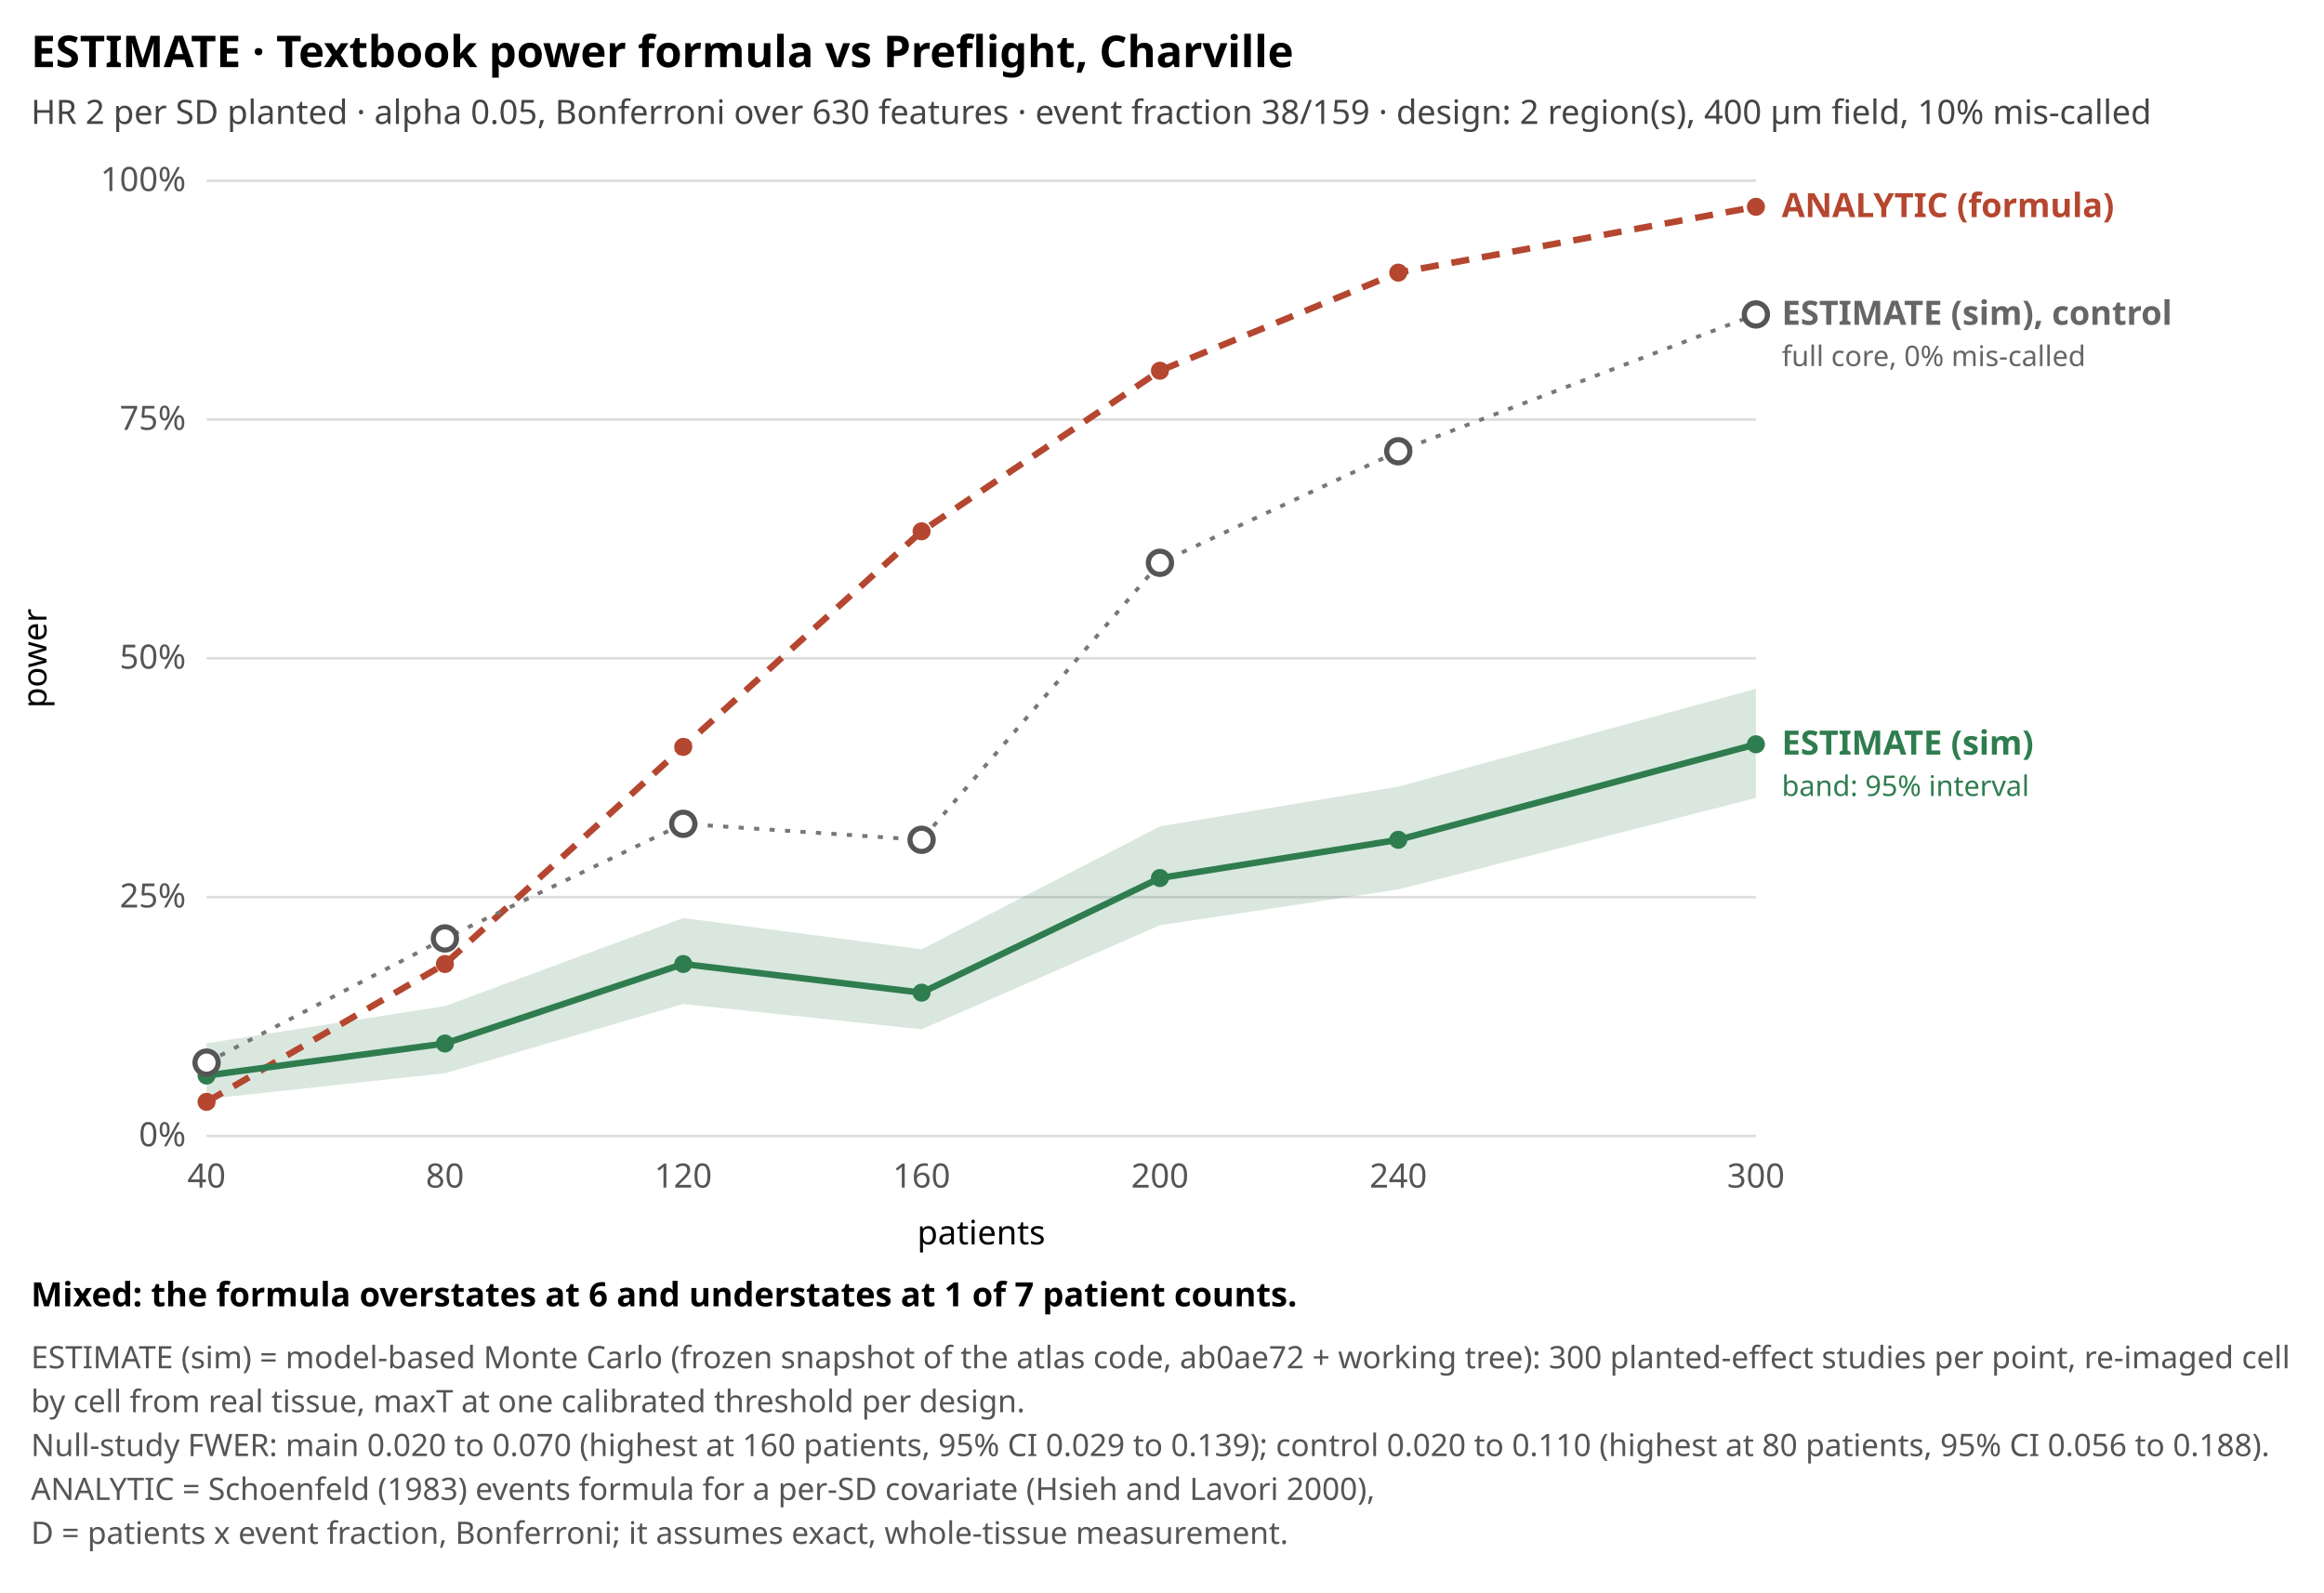
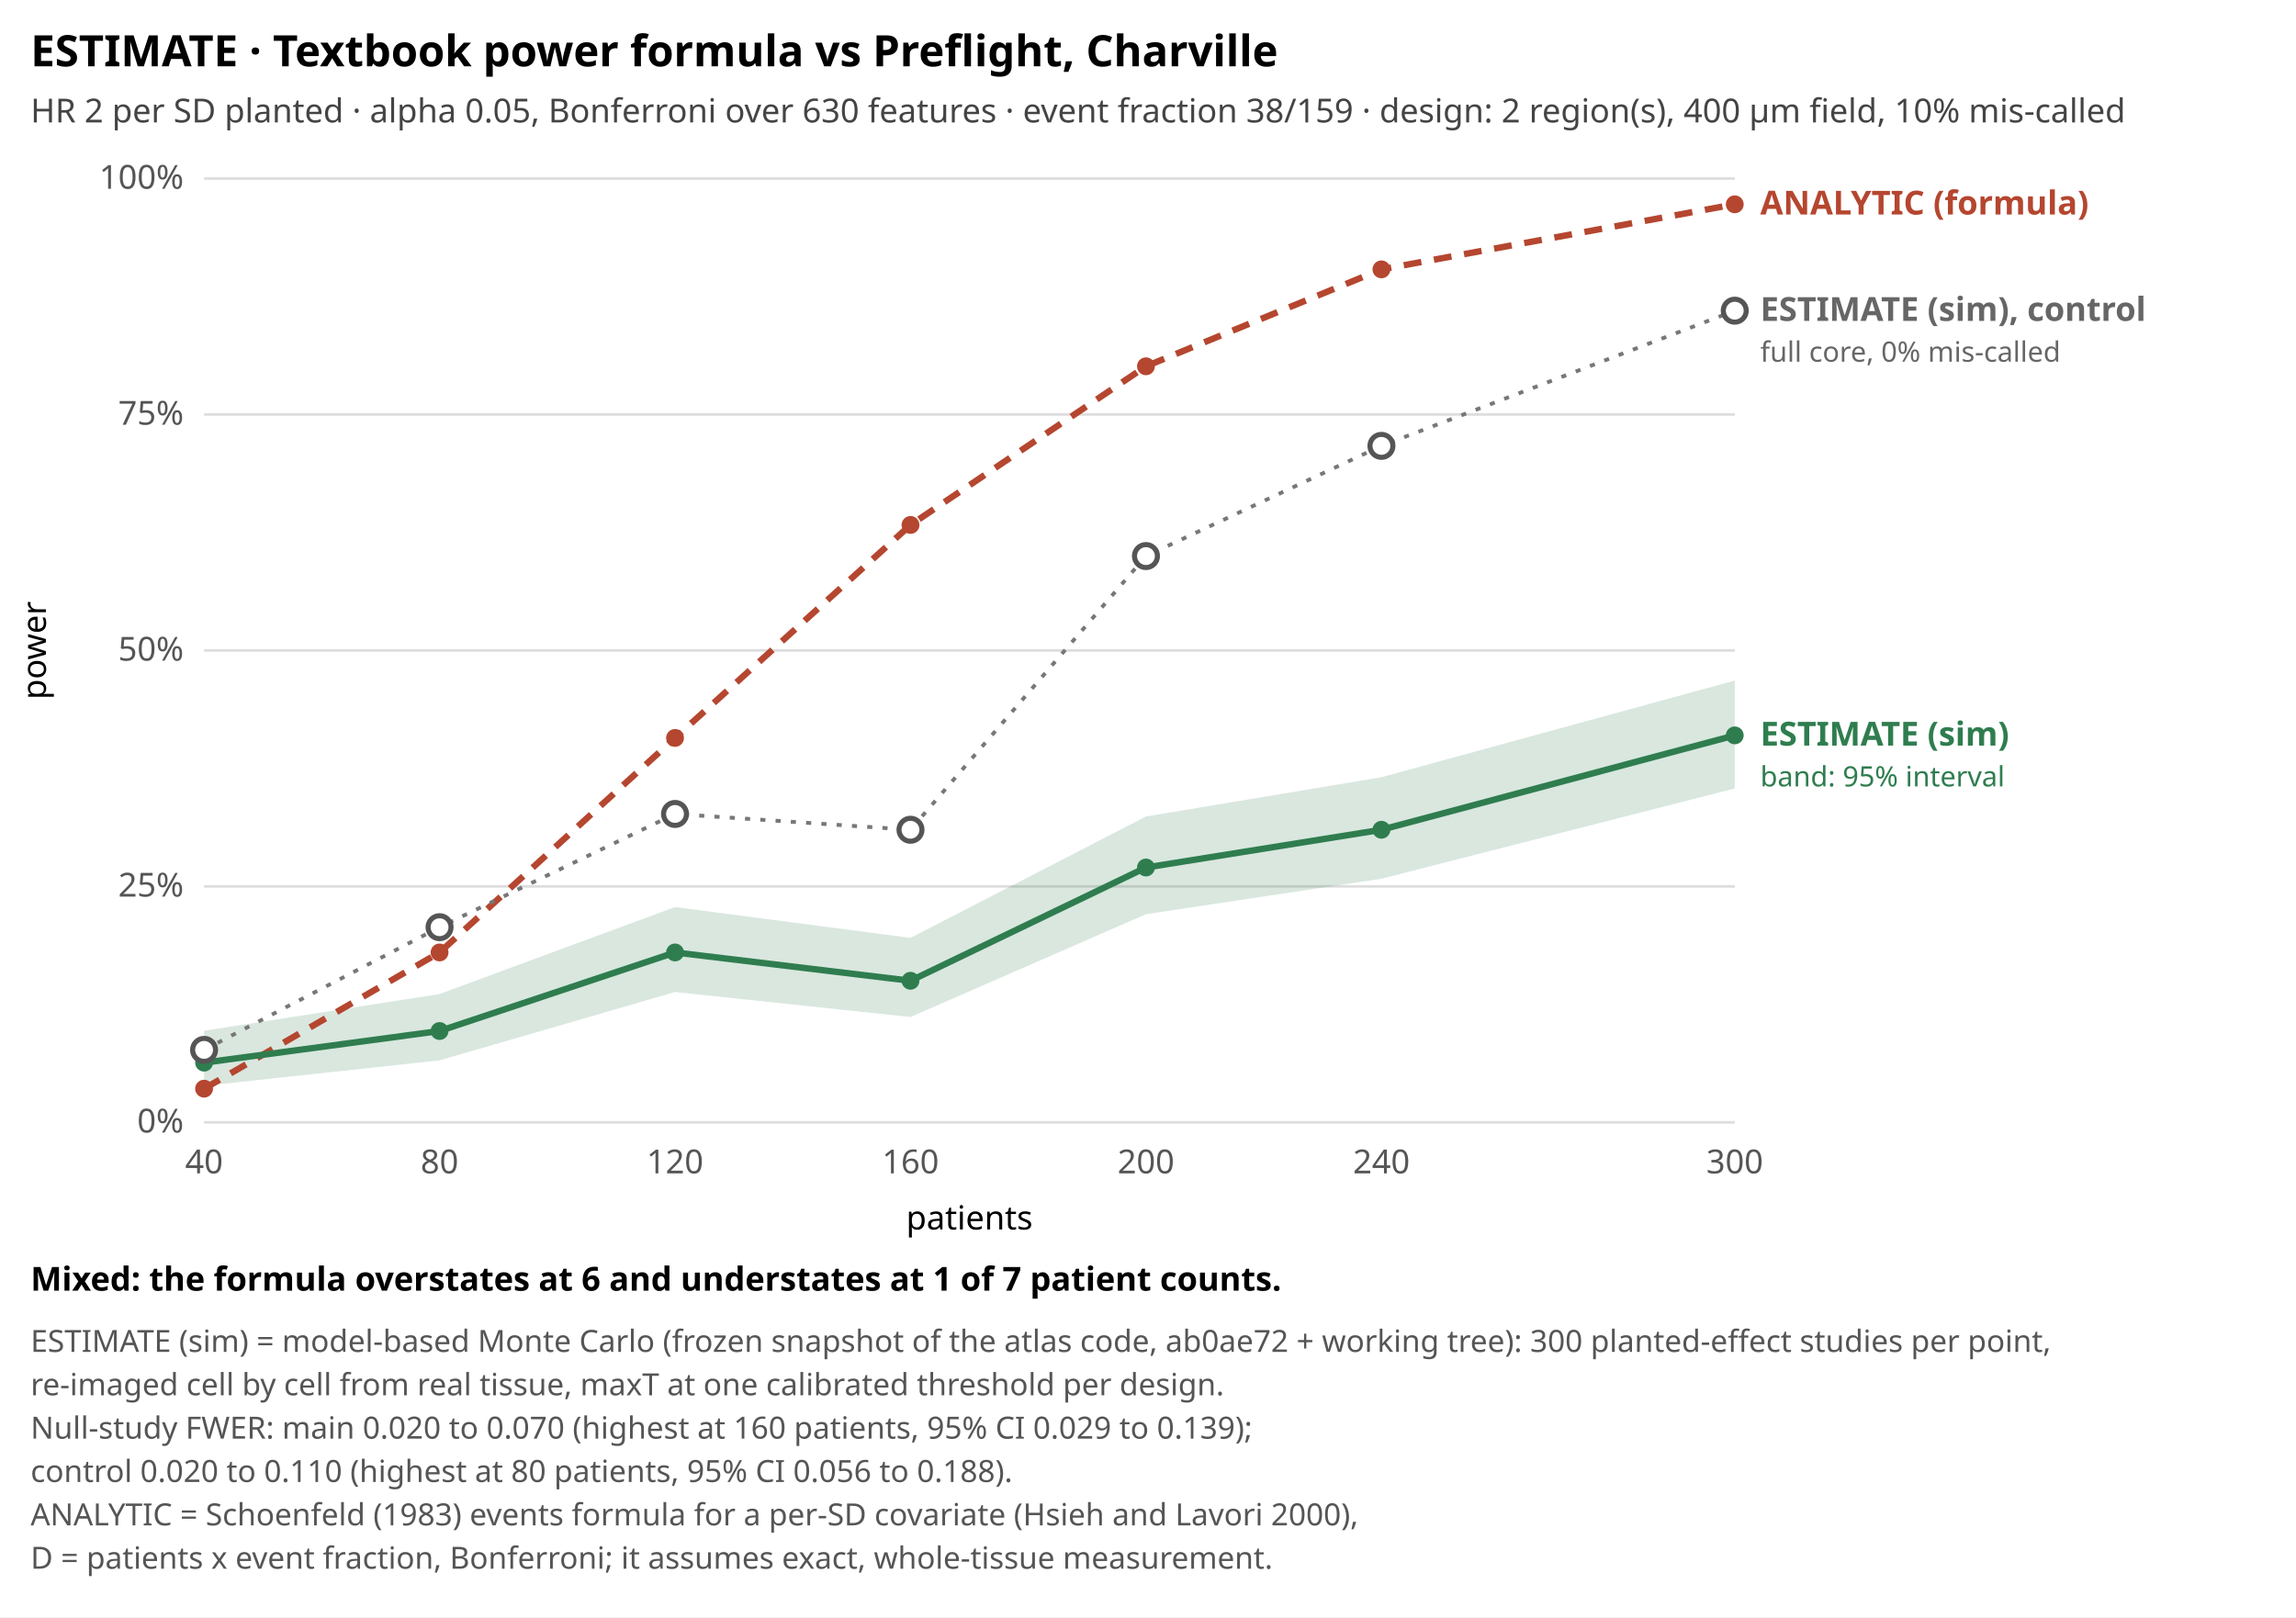
- <svg xmlns="http://www.w3.org/2000/svg" width="900" height="617" font-family="sans-serif" font-size="13">
-   <rect width="900" height="617" fill="#fff" />
+ <svg xmlns="http://www.w3.org/2000/svg" width="900" height="634" font-family="sans-serif" font-size="13">
+   <rect width="900" height="634" fill="#fff" />
  <text x="12" y="26" font-size="17" font-weight="bold">ESTIMATE · Textbook power formula vs Preflight, Charville</text>
  <text x="12" y="48" fill="#444">HR 2 per SD planted · alpha 0.05, Bonferroni over 630 features · event fraction 38/159 · design: 2 region(s), 400 µm field, 10% mis-called</text>
  <line x1="80" x2="680" y1="440.0" y2="440.0" stroke="#ddd" />
  <text x="72" y="444.0" text-anchor="end" fill="#555">0%</text>
  <line x1="80" x2="680" y1="347.5" y2="347.5" stroke="#ddd" />
  <text x="72" y="351.5" text-anchor="end" fill="#555">25%</text>
  <line x1="80" x2="680" y1="255.0" y2="255.0" stroke="#ddd" />
  <text x="72" y="259.0" text-anchor="end" fill="#555">50%</text>
  <line x1="80" x2="680" y1="162.5" y2="162.5" stroke="#ddd" />
  <text x="72" y="166.5" text-anchor="end" fill="#555">75%</text>
  <line x1="80" x2="680" y1="70.0" y2="70.0" stroke="#ddd" />
  <text x="72" y="74.0" text-anchor="end" fill="#555">100%</text>
  <text x="80.0" y="460" text-anchor="middle" fill="#555">40</text>
  <text x="172.3" y="460" text-anchor="middle" fill="#555">80</text>
  <text x="264.6" y="460" text-anchor="middle" fill="#555">120</text>
  <text x="356.9" y="460" text-anchor="middle" fill="#555">160</text>
  <text x="449.2" y="460" text-anchor="middle" fill="#555">200</text>
  <text x="541.5" y="460" text-anchor="middle" fill="#555">240</text>
  <text x="680.0" y="460" text-anchor="middle" fill="#555">300</text>
  <text x="380" y="482" text-anchor="middle">patients</text>
  <text x="18" y="255" transform="rotate(-90 18 255)" text-anchor="middle">power</text>
  <polygon points="80.0,404.1 172.3,389.7 264.6,355.6 356.9,367.7 449.2,320.1 541.5,304.7 680.0,266.8 680.0,309.1 541.5,344.5 449.2,358.4 356.9,398.7 264.6,388.9 172.3,415.7 80.0,425.7" fill="#2f7d4f" fill-opacity="0.18" />
  <polyline points="80.0,426.8 172.3,373.4 264.6,289.3 356.9,205.8 449.2,143.6 541.5,105.6 680.0,80.1" fill="none" stroke="#b5462f" stroke-width="2.5" stroke-dasharray="7 5" />
  <circle cx="80.0" cy="426.8" r="3.5" fill="#b5462f" />
  <circle cx="172.3" cy="373.4" r="3.5" fill="#b5462f" />
  <circle cx="264.6" cy="289.3" r="3.5" fill="#b5462f" />
  <circle cx="356.9" cy="205.8" r="3.5" fill="#b5462f" />
  <circle cx="449.2" cy="143.6" r="3.5" fill="#b5462f" />
  <circle cx="541.5" cy="105.6" r="3.5" fill="#b5462f" />
  <circle cx="680.0" cy="80.1" r="3.5" fill="#b5462f" />
  <polyline points="80.0,416.6 172.3,404.2 264.6,373.4 356.9,384.5 449.2,340.1 541.5,325.3 680.0,288.3" fill="none" stroke="#2f7d4f" stroke-width="2.5" />
  <circle cx="80.0" cy="416.6" r="3.5" fill="#2f7d4f" />
  <circle cx="172.3" cy="404.2" r="3.5" fill="#2f7d4f" />
  <circle cx="264.6" cy="373.4" r="3.5" fill="#2f7d4f" />
  <circle cx="356.9" cy="384.5" r="3.5" fill="#2f7d4f" />
  <circle cx="449.2" cy="340.1" r="3.5" fill="#2f7d4f" />
  <circle cx="541.5" cy="325.3" r="3.5" fill="#2f7d4f" />
  <circle cx="680.0" cy="288.3" r="3.5" fill="#2f7d4f" />
  <polyline points="80.0,411.6 172.3,363.5 264.6,319.1 356.9,325.3 449.2,218.0 541.5,174.8 680.0,121.8" fill="none" stroke="#777" stroke-width="1.5" stroke-dasharray="2 4" />
  <circle cx="80.0" cy="411.6" r="4.5" fill="#fff" stroke="#555" stroke-width="2" />
  <circle cx="172.3" cy="363.5" r="4.5" fill="#fff" stroke="#555" stroke-width="2" />
  <circle cx="264.6" cy="319.1" r="4.5" fill="#fff" stroke="#555" stroke-width="2" />
  <circle cx="356.9" cy="325.3" r="4.5" fill="#fff" stroke="#555" stroke-width="2" />
  <circle cx="449.2" cy="218.0" r="4.5" fill="#fff" stroke="#555" stroke-width="2" />
  <circle cx="541.5" cy="174.8" r="4.5" fill="#fff" stroke="#555" stroke-width="2" />
  <circle cx="680.0" cy="121.8" r="4.5" fill="#fff" stroke="#555" stroke-width="2" />
  <text x="690" y="84.1" fill="#b5462f" font-weight="bold">ANALYTIC (formula)</text>
  <text x="690" y="125.8" fill="#666" font-weight="bold">ESTIMATE (sim), control</text>
  <text x="690" y="141.8" fill="#666" font-size="11">full core, 0% mis-called</text>
  <text x="690" y="292.3" fill="#2f7d4f" font-weight="bold">ESTIMATE (sim)</text>
  <text x="690" y="308.3" fill="#2f7d4f" font-size="11">band: 95% interval</text>
  <text x="12" y="506" font-weight="bold">Mixed: the formula overstates at 6 and understates at 1 of 7 patient counts.</text>
-   <text x="12" y="530" fill="#555" font-size="12">ESTIMATE (sim) = model-based Monte Carlo (frozen snapshot of the atlas code, ab0ae72 + working tree): 300 planted-effect studies per point, re-imaged cell</text>
-   <text x="12" y="547" fill="#555" font-size="12">by cell from real tissue, maxT at one calibrated threshold per design.</text>
-   <text x="12" y="564" fill="#555" font-size="12">Null-study FWER: main 0.020 to 0.070 (highest at 160 patients, 95% CI 0.029 to 0.139); control 0.020 to 0.110 (highest at 80 patients, 95% CI 0.056 to 0.188).</text>
-   <text x="12" y="581" fill="#555" font-size="12">ANALYTIC = Schoenfeld (1983) events formula for a per-SD covariate (Hsieh and Lavori 2000),</text>
-   <text x="12" y="598" fill="#555" font-size="12">D = patients x event fraction, Bonferroni; it assumes exact, whole-tissue measurement.</text>
+   <text x="12" y="530" fill="#555" font-size="12">ESTIMATE (sim) = model-based Monte Carlo (frozen snapshot of the atlas code, ab0ae72 + working tree): 300 planted-effect studies per point,</text>
+   <text x="12" y="547" fill="#555" font-size="12">re-imaged cell by cell from real tissue, maxT at one calibrated threshold per design.</text>
+   <text x="12" y="564" fill="#555" font-size="12">Null-study FWER: main 0.020 to 0.070 (highest at 160 patients, 95% CI 0.029 to 0.139);</text>
+   <text x="12" y="581" fill="#555" font-size="12">control 0.020 to 0.110 (highest at 80 patients, 95% CI 0.056 to 0.188).</text>
+   <text x="12" y="598" fill="#555" font-size="12">ANALYTIC = Schoenfeld (1983) events formula for a per-SD covariate (Hsieh and Lavori 2000),</text>
+   <text x="12" y="615" fill="#555" font-size="12">D = patients x event fraction, Bonferroni; it assumes exact, whole-tissue measurement.</text>
</svg>
